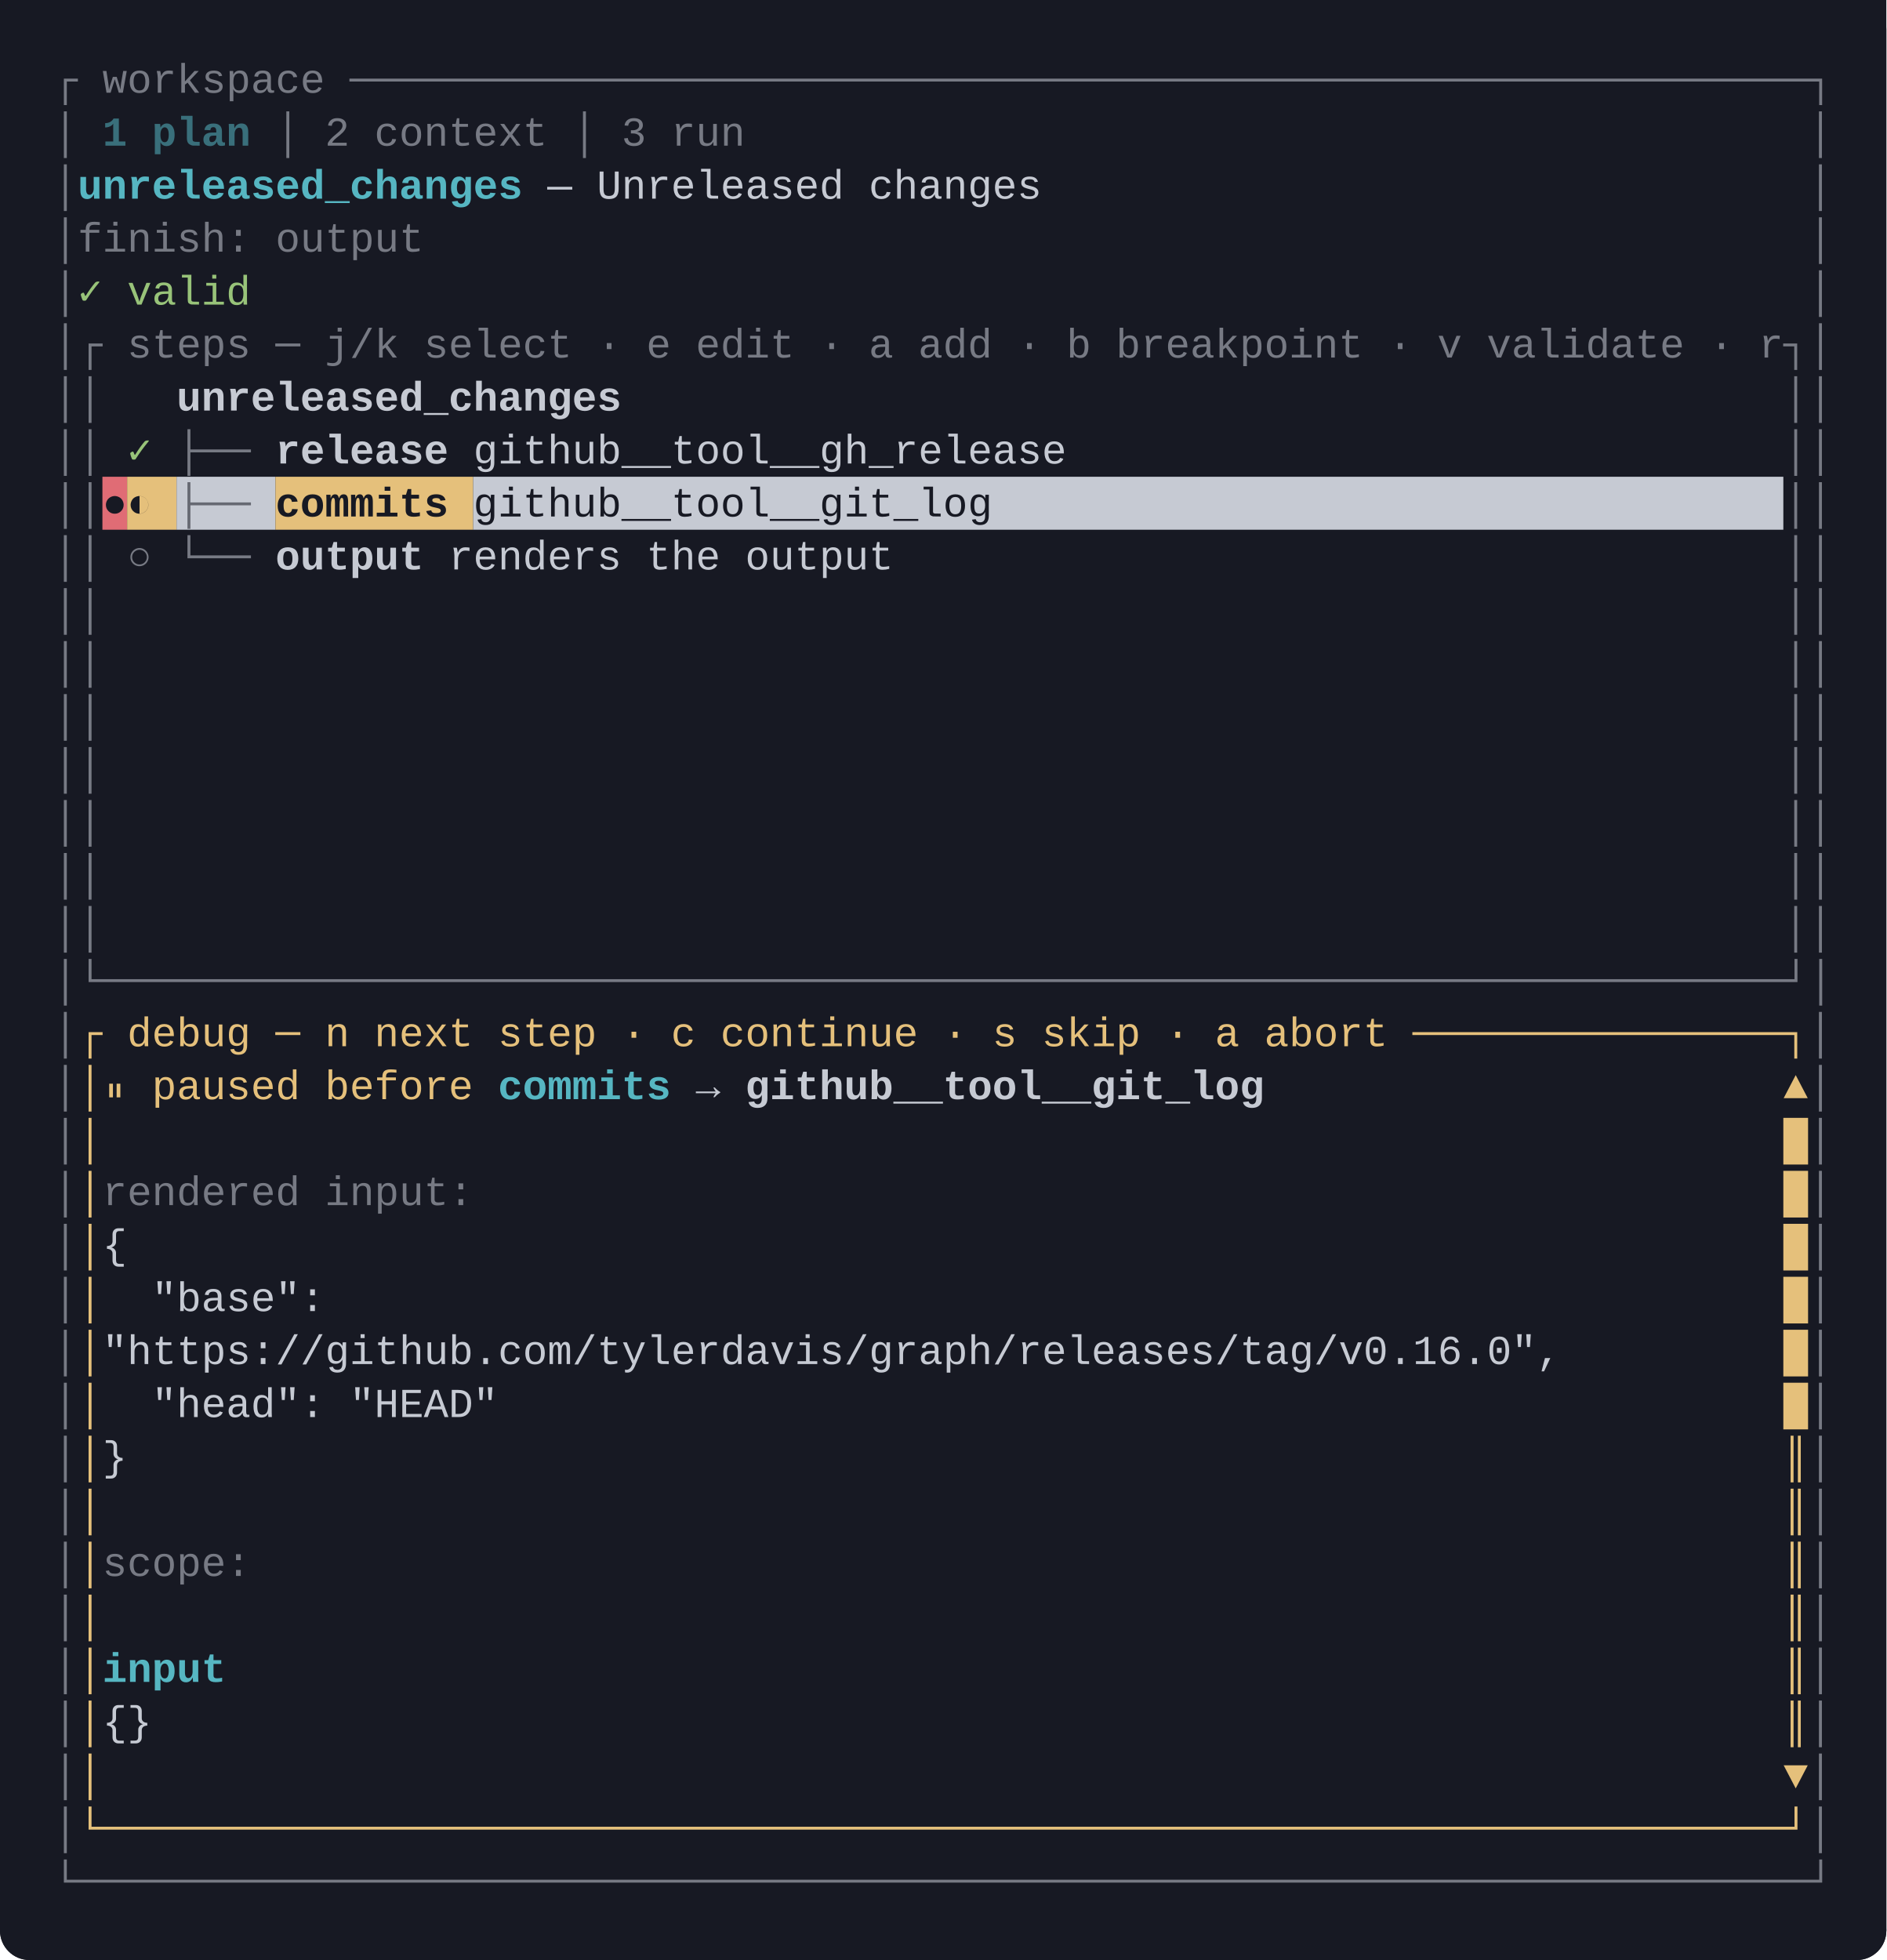
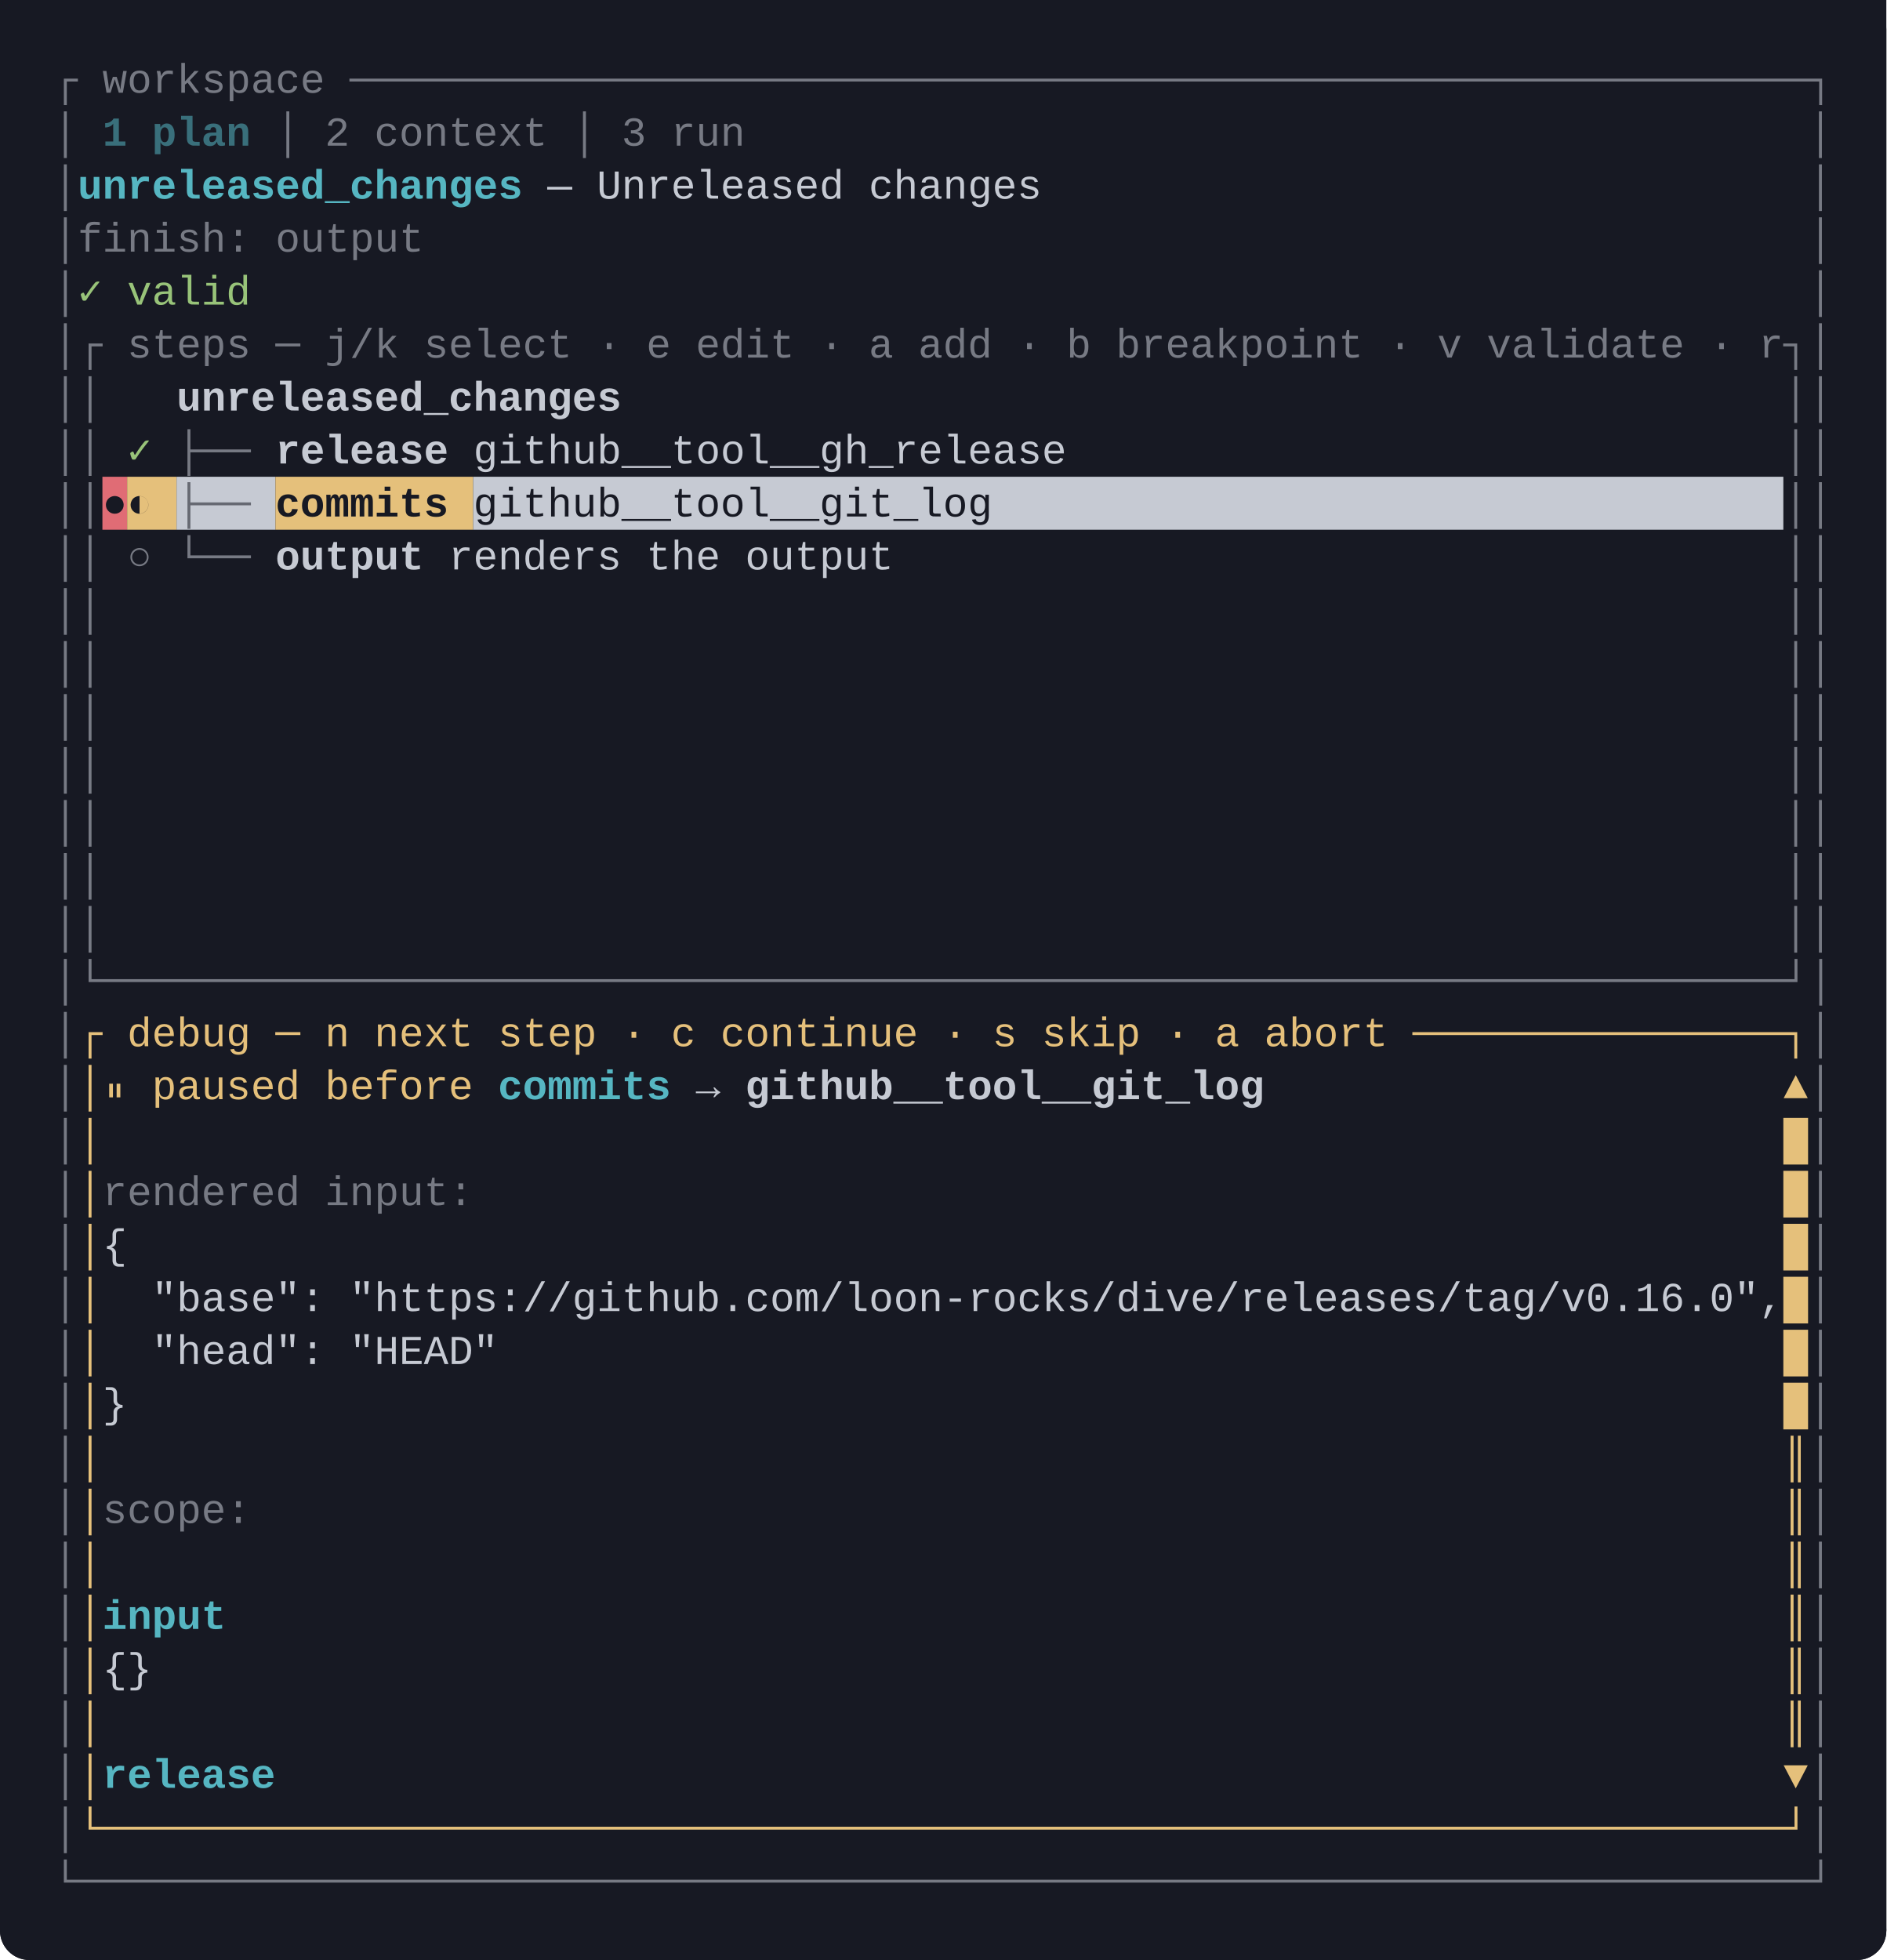
<svg xmlns="http://www.w3.org/2000/svg" width="641" height="666" viewBox="0 0 641 666" xml:space="preserve" font-family="ui-monospace, SFMono-Regular, Menlo, Consolas, 'Liberation Mono', monospace" font-size="14px">
  <rect width="641" height="666" rx="10" fill="#11131b" />
  <rect y="0" width="641" height="656" fill="#171923" />
  <rect y="646" width="641" height="20" rx="10" fill="#171923" />
  <rect x="34.8" y="162.0" width="8.4" height="18" fill="#e06c75" />
  <rect x="43.2" y="162.0" width="16.8" height="18" fill="#e5c07b" />
  <rect x="60.0" y="162.0" width="33.6" height="18" fill="#c6cad3" />
  <rect x="93.6" y="162.0" width="67.2" height="18" fill="#e5c07b" />
  <rect x="160.8" y="162.0" width="445.2" height="18" fill="#c6cad3" />
  <text x="18.0" y="31.5" textLength="8.4" lengthAdjust="spacingAndGlyphs" fill="#c6cad3" opacity="0.55">┌</text>
  <text x="34.8" y="31.5" textLength="75.6" lengthAdjust="spacingAndGlyphs" fill="#c6cad3" opacity="0.55">workspace</text>
  <text x="118.8" y="31.5" textLength="504.0" lengthAdjust="spacingAndGlyphs" fill="#c6cad3" opacity="0.55">───────────────────────────────────────────────────────────┐</text>
  <text x="18.0" y="49.5" textLength="8.4" lengthAdjust="spacingAndGlyphs" fill="#c6cad3" opacity="0.55">│</text>
  <text x="34.8" y="49.5" textLength="8.4" lengthAdjust="spacingAndGlyphs" fill="#56b6c2" font-weight="600" opacity="0.55">1</text>
  <text x="51.6" y="49.5" textLength="33.6" lengthAdjust="spacingAndGlyphs" fill="#56b6c2" font-weight="600" opacity="0.55">plan</text>
  <text x="93.6" y="49.5" textLength="8.4" lengthAdjust="spacingAndGlyphs" fill="#c6cad3" opacity="0.55">│</text>
  <text x="110.4" y="49.5" textLength="8.4" lengthAdjust="spacingAndGlyphs" fill="#c6cad3" opacity="0.55">2</text>
  <text x="127.2" y="49.5" textLength="58.8" lengthAdjust="spacingAndGlyphs" fill="#c6cad3" opacity="0.55">context</text>
  <text x="194.4" y="49.5" textLength="8.4" lengthAdjust="spacingAndGlyphs" fill="#c6cad3" opacity="0.55">│</text>
  <text x="211.2" y="49.5" textLength="8.4" lengthAdjust="spacingAndGlyphs" fill="#c6cad3" opacity="0.55">3</text>
  <text x="228.0" y="49.5" textLength="25.2" lengthAdjust="spacingAndGlyphs" fill="#c6cad3" opacity="0.55">run</text>
  <text x="614.4" y="49.5" textLength="8.4" lengthAdjust="spacingAndGlyphs" fill="#c6cad3" opacity="0.55">│</text>
  <text x="18.0" y="67.5" textLength="8.4" lengthAdjust="spacingAndGlyphs" fill="#c6cad3" opacity="0.55">│</text>
  <text x="26.4" y="67.5" textLength="151.2" lengthAdjust="spacingAndGlyphs" fill="#56b6c2" font-weight="600">unreleased_changes</text>
  <text x="186.0" y="67.5" textLength="8.4" lengthAdjust="spacingAndGlyphs" fill="#c6cad3">—</text>
  <text x="202.8" y="67.5" textLength="84.0" lengthAdjust="spacingAndGlyphs" fill="#c6cad3">Unreleased</text>
  <text x="295.2" y="67.5" textLength="58.8" lengthAdjust="spacingAndGlyphs" fill="#c6cad3">changes</text>
  <text x="614.4" y="67.5" textLength="8.4" lengthAdjust="spacingAndGlyphs" fill="#c6cad3" opacity="0.55">│</text>
  <text x="18.0" y="85.5" textLength="67.2" lengthAdjust="spacingAndGlyphs" fill="#c6cad3" opacity="0.55">│finish:</text>
  <text x="93.6" y="85.5" textLength="50.4" lengthAdjust="spacingAndGlyphs" fill="#c6cad3" opacity="0.55">output</text>
  <text x="614.4" y="85.5" textLength="8.4" lengthAdjust="spacingAndGlyphs" fill="#c6cad3" opacity="0.55">│</text>
  <text x="18.0" y="103.5" textLength="8.4" lengthAdjust="spacingAndGlyphs" fill="#c6cad3" opacity="0.55">│</text>
  <text x="26.4" y="103.5" textLength="8.4" lengthAdjust="spacingAndGlyphs" fill="#98c379">✓</text>
  <text x="43.2" y="103.5" textLength="42.0" lengthAdjust="spacingAndGlyphs" fill="#98c379">valid</text>
  <text x="614.4" y="103.5" textLength="8.4" lengthAdjust="spacingAndGlyphs" fill="#c6cad3" opacity="0.55">│</text>
  <text x="18.0" y="121.5" textLength="16.8" lengthAdjust="spacingAndGlyphs" fill="#c6cad3" opacity="0.55">│┌</text>
  <text x="43.2" y="121.5" textLength="42.0" lengthAdjust="spacingAndGlyphs" fill="#c6cad3" opacity="0.55">steps</text>
  <text x="93.6" y="121.5" textLength="8.4" lengthAdjust="spacingAndGlyphs" fill="#c6cad3" opacity="0.55">─</text>
  <text x="110.4" y="121.5" textLength="25.2" lengthAdjust="spacingAndGlyphs" fill="#c6cad3" opacity="0.55">j/k</text>
  <text x="144.0" y="121.5" textLength="50.4" lengthAdjust="spacingAndGlyphs" fill="#c6cad3" opacity="0.55">select</text>
  <text x="202.8" y="121.5" textLength="8.4" lengthAdjust="spacingAndGlyphs" fill="#c6cad3" opacity="0.55">·</text>
  <text x="219.6" y="121.5" textLength="8.4" lengthAdjust="spacingAndGlyphs" fill="#c6cad3" opacity="0.55">e</text>
  <text x="236.4" y="121.5" textLength="33.6" lengthAdjust="spacingAndGlyphs" fill="#c6cad3" opacity="0.55">edit</text>
  <text x="278.4" y="121.5" textLength="8.4" lengthAdjust="spacingAndGlyphs" fill="#c6cad3" opacity="0.55">·</text>
  <text x="295.2" y="121.5" textLength="8.4" lengthAdjust="spacingAndGlyphs" fill="#c6cad3" opacity="0.55">a</text>
  <text x="312.0" y="121.5" textLength="25.2" lengthAdjust="spacingAndGlyphs" fill="#c6cad3" opacity="0.55">add</text>
  <text x="345.6" y="121.5" textLength="8.4" lengthAdjust="spacingAndGlyphs" fill="#c6cad3" opacity="0.55">·</text>
  <text x="362.4" y="121.5" textLength="8.4" lengthAdjust="spacingAndGlyphs" fill="#c6cad3" opacity="0.55">b</text>
  <text x="379.2" y="121.5" textLength="84.0" lengthAdjust="spacingAndGlyphs" fill="#c6cad3" opacity="0.55">breakpoint</text>
  <text x="471.6" y="121.5" textLength="8.4" lengthAdjust="spacingAndGlyphs" fill="#c6cad3" opacity="0.55">·</text>
  <text x="488.4" y="121.5" textLength="8.4" lengthAdjust="spacingAndGlyphs" fill="#c6cad3" opacity="0.55">v</text>
  <text x="505.2" y="121.5" textLength="67.2" lengthAdjust="spacingAndGlyphs" fill="#c6cad3" opacity="0.55">validate</text>
  <text x="580.8" y="121.5" textLength="8.4" lengthAdjust="spacingAndGlyphs" fill="#c6cad3" opacity="0.55">·</text>
  <text x="597.6" y="121.5" textLength="25.2" lengthAdjust="spacingAndGlyphs" fill="#c6cad3" opacity="0.55">r┐│</text>
  <text x="18.0" y="139.5" textLength="16.8" lengthAdjust="spacingAndGlyphs" fill="#c6cad3" opacity="0.55">││</text>
  <text x="60.0" y="139.5" textLength="151.2" lengthAdjust="spacingAndGlyphs" fill="#c6cad3" font-weight="600">unreleased_changes</text>
  <text x="606.0" y="139.5" textLength="16.8" lengthAdjust="spacingAndGlyphs" fill="#c6cad3" opacity="0.55">││</text>
  <text x="18.0" y="157.5" textLength="16.8" lengthAdjust="spacingAndGlyphs" fill="#c6cad3" opacity="0.55">││</text>
  <text x="43.2" y="157.5" textLength="8.4" lengthAdjust="spacingAndGlyphs" fill="#98c379">✓</text>
  <text x="60.0" y="157.5" textLength="25.2" lengthAdjust="spacingAndGlyphs" fill="#c6cad3" opacity="0.55">├──</text>
  <text x="93.6" y="157.5" textLength="58.8" lengthAdjust="spacingAndGlyphs" fill="#c6cad3" font-weight="600">release</text>
  <text x="160.8" y="157.5" textLength="201.6" lengthAdjust="spacingAndGlyphs" fill="#c6cad3">github__tool__gh_release</text>
  <text x="606.0" y="157.5" textLength="16.8" lengthAdjust="spacingAndGlyphs" fill="#c6cad3" opacity="0.55">││</text>
  <text x="18.0" y="175.5" textLength="16.8" lengthAdjust="spacingAndGlyphs" fill="#c6cad3" opacity="0.55">││</text>
  <text x="34.8" y="175.5" textLength="8.4" lengthAdjust="spacingAndGlyphs" fill="#171923">●</text>
  <text x="43.2" y="175.5" textLength="8.4" lengthAdjust="spacingAndGlyphs" fill="#171923">◐</text>
  <text x="60.0" y="175.5" textLength="25.2" lengthAdjust="spacingAndGlyphs" fill="#171923" opacity="0.55">├──</text>
  <text x="93.6" y="175.5" textLength="58.8" lengthAdjust="spacingAndGlyphs" fill="#171923" font-weight="600">commits</text>
  <text x="160.8" y="175.5" textLength="176.4" lengthAdjust="spacingAndGlyphs" fill="#171923">github__tool__git_log</text>
  <text x="606.0" y="175.5" textLength="16.8" lengthAdjust="spacingAndGlyphs" fill="#c6cad3" opacity="0.55">││</text>
  <text x="18.0" y="193.5" textLength="16.8" lengthAdjust="spacingAndGlyphs" fill="#c6cad3" opacity="0.55">││</text>
  <text x="43.2" y="193.5" textLength="8.4" lengthAdjust="spacingAndGlyphs" fill="#c6cad3" opacity="0.55">○</text>
  <text x="60.0" y="193.5" textLength="25.2" lengthAdjust="spacingAndGlyphs" fill="#c6cad3" opacity="0.55">└──</text>
  <text x="93.6" y="193.5" textLength="50.4" lengthAdjust="spacingAndGlyphs" fill="#c6cad3" font-weight="600">output</text>
  <text x="152.4" y="193.5" textLength="58.8" lengthAdjust="spacingAndGlyphs" fill="#c6cad3">renders</text>
  <text x="219.6" y="193.5" textLength="25.2" lengthAdjust="spacingAndGlyphs" fill="#c6cad3">the</text>
  <text x="253.2" y="193.5" textLength="50.4" lengthAdjust="spacingAndGlyphs" fill="#c6cad3">output</text>
  <text x="606.0" y="193.5" textLength="16.8" lengthAdjust="spacingAndGlyphs" fill="#c6cad3" opacity="0.55">││</text>
  <text x="18.0" y="211.5" textLength="16.8" lengthAdjust="spacingAndGlyphs" fill="#c6cad3" opacity="0.55">││</text>
  <text x="606.0" y="211.5" textLength="16.8" lengthAdjust="spacingAndGlyphs" fill="#c6cad3" opacity="0.55">││</text>
  <text x="18.0" y="229.5" textLength="16.8" lengthAdjust="spacingAndGlyphs" fill="#c6cad3" opacity="0.55">││</text>
  <text x="606.0" y="229.5" textLength="16.8" lengthAdjust="spacingAndGlyphs" fill="#c6cad3" opacity="0.55">││</text>
  <text x="18.0" y="247.5" textLength="16.8" lengthAdjust="spacingAndGlyphs" fill="#c6cad3" opacity="0.55">││</text>
  <text x="606.0" y="247.5" textLength="16.8" lengthAdjust="spacingAndGlyphs" fill="#c6cad3" opacity="0.55">││</text>
  <text x="18.0" y="265.5" textLength="16.8" lengthAdjust="spacingAndGlyphs" fill="#c6cad3" opacity="0.55">││</text>
  <text x="606.0" y="265.5" textLength="16.8" lengthAdjust="spacingAndGlyphs" fill="#c6cad3" opacity="0.55">││</text>
  <text x="18.0" y="283.5" textLength="16.8" lengthAdjust="spacingAndGlyphs" fill="#c6cad3" opacity="0.55">││</text>
  <text x="606.0" y="283.5" textLength="16.8" lengthAdjust="spacingAndGlyphs" fill="#c6cad3" opacity="0.55">││</text>
  <text x="18.0" y="301.5" textLength="16.8" lengthAdjust="spacingAndGlyphs" fill="#c6cad3" opacity="0.55">││</text>
  <text x="606.0" y="301.5" textLength="16.8" lengthAdjust="spacingAndGlyphs" fill="#c6cad3" opacity="0.55">││</text>
  <text x="18.0" y="319.5" textLength="16.8" lengthAdjust="spacingAndGlyphs" fill="#c6cad3" opacity="0.55">││</text>
  <text x="606.0" y="319.5" textLength="16.8" lengthAdjust="spacingAndGlyphs" fill="#c6cad3" opacity="0.55">││</text>
  <text x="18.0" y="337.5" textLength="604.8" lengthAdjust="spacingAndGlyphs" fill="#c6cad3" opacity="0.55">│└────────────────────────────────────────────────────────────────────┘│</text>
  <text x="18.0" y="355.5" textLength="8.4" lengthAdjust="spacingAndGlyphs" fill="#c6cad3" opacity="0.55">│</text>
  <text x="26.4" y="355.5" textLength="8.4" lengthAdjust="spacingAndGlyphs" fill="#e5c07b">┌</text>
  <text x="43.2" y="355.5" textLength="42.0" lengthAdjust="spacingAndGlyphs" fill="#e5c07b">debug</text>
  <text x="93.6" y="355.5" textLength="8.4" lengthAdjust="spacingAndGlyphs" fill="#e5c07b">─</text>
  <text x="110.4" y="355.5" textLength="8.4" lengthAdjust="spacingAndGlyphs" fill="#e5c07b">n</text>
  <text x="127.2" y="355.5" textLength="33.6" lengthAdjust="spacingAndGlyphs" fill="#e5c07b">next</text>
  <text x="169.2" y="355.5" textLength="33.6" lengthAdjust="spacingAndGlyphs" fill="#e5c07b">step</text>
  <text x="211.2" y="355.5" textLength="8.4" lengthAdjust="spacingAndGlyphs" fill="#e5c07b">·</text>
  <text x="228.0" y="355.5" textLength="8.4" lengthAdjust="spacingAndGlyphs" fill="#e5c07b">c</text>
  <text x="244.8" y="355.5" textLength="67.2" lengthAdjust="spacingAndGlyphs" fill="#e5c07b">continue</text>
  <text x="320.4" y="355.5" textLength="8.4" lengthAdjust="spacingAndGlyphs" fill="#e5c07b">·</text>
  <text x="337.2" y="355.5" textLength="8.4" lengthAdjust="spacingAndGlyphs" fill="#e5c07b">s</text>
  <text x="354.0" y="355.5" textLength="33.6" lengthAdjust="spacingAndGlyphs" fill="#e5c07b">skip</text>
  <text x="396.0" y="355.5" textLength="8.4" lengthAdjust="spacingAndGlyphs" fill="#e5c07b">·</text>
  <text x="412.8" y="355.5" textLength="8.4" lengthAdjust="spacingAndGlyphs" fill="#e5c07b">a</text>
  <text x="429.6" y="355.5" textLength="42.0" lengthAdjust="spacingAndGlyphs" fill="#e5c07b">abort</text>
  <text x="480.0" y="355.5" textLength="134.4" lengthAdjust="spacingAndGlyphs" fill="#e5c07b">───────────────┐</text>
  <text x="614.4" y="355.5" textLength="8.4" lengthAdjust="spacingAndGlyphs" fill="#c6cad3" opacity="0.55">│</text>
  <text x="18.0" y="373.5" textLength="8.4" lengthAdjust="spacingAndGlyphs" fill="#c6cad3" opacity="0.55">│</text>
  <text x="26.4" y="373.5" textLength="16.8" lengthAdjust="spacingAndGlyphs" fill="#e5c07b">│⏸</text>
  <text x="51.6" y="373.5" textLength="50.4" lengthAdjust="spacingAndGlyphs" fill="#e5c07b">paused</text>
  <text x="110.4" y="373.5" textLength="50.4" lengthAdjust="spacingAndGlyphs" fill="#e5c07b">before</text>
  <text x="169.2" y="373.5" textLength="58.8" lengthAdjust="spacingAndGlyphs" fill="#56b6c2" font-weight="600">commits</text>
  <text x="236.4" y="373.5" textLength="8.4" lengthAdjust="spacingAndGlyphs" fill="#c6cad3">→</text>
  <text x="253.2" y="373.5" textLength="176.4" lengthAdjust="spacingAndGlyphs" fill="#c6cad3" font-weight="600">github__tool__git_log</text>
  <text x="606.0" y="373.5" textLength="8.4" lengthAdjust="spacingAndGlyphs" fill="#e5c07b">▲</text>
  <text x="614.4" y="373.5" textLength="8.4" lengthAdjust="spacingAndGlyphs" fill="#c6cad3" opacity="0.55">│</text>
  <text x="18.0" y="391.5" textLength="8.4" lengthAdjust="spacingAndGlyphs" fill="#c6cad3" opacity="0.55">│</text>
  <text x="26.4" y="391.5" textLength="8.4" lengthAdjust="spacingAndGlyphs" fill="#e5c07b">│</text>
  <text x="606.0" y="391.5" textLength="8.4" lengthAdjust="spacingAndGlyphs" fill="#e5c07b">█</text>
  <text x="614.4" y="391.5" textLength="8.4" lengthAdjust="spacingAndGlyphs" fill="#c6cad3" opacity="0.55">│</text>
  <text x="18.0" y="409.5" textLength="8.4" lengthAdjust="spacingAndGlyphs" fill="#c6cad3" opacity="0.55">│</text>
  <text x="26.4" y="409.5" textLength="8.4" lengthAdjust="spacingAndGlyphs" fill="#e5c07b">│</text>
  <text x="34.8" y="409.5" textLength="67.2" lengthAdjust="spacingAndGlyphs" fill="#c6cad3" opacity="0.55">rendered</text>
  <text x="110.4" y="409.5" textLength="50.4" lengthAdjust="spacingAndGlyphs" fill="#c6cad3" opacity="0.55">input:</text>
  <text x="606.0" y="409.5" textLength="8.4" lengthAdjust="spacingAndGlyphs" fill="#e5c07b">█</text>
  <text x="614.4" y="409.5" textLength="8.4" lengthAdjust="spacingAndGlyphs" fill="#c6cad3" opacity="0.55">│</text>
  <text x="18.0" y="427.5" textLength="8.4" lengthAdjust="spacingAndGlyphs" fill="#c6cad3" opacity="0.55">│</text>
  <text x="26.4" y="427.5" textLength="8.4" lengthAdjust="spacingAndGlyphs" fill="#e5c07b">│</text>
  <text x="34.8" y="427.5" textLength="8.4" lengthAdjust="spacingAndGlyphs" fill="#c6cad3">{</text>
  <text x="606.0" y="427.5" textLength="8.4" lengthAdjust="spacingAndGlyphs" fill="#e5c07b">█</text>
  <text x="614.4" y="427.5" textLength="8.4" lengthAdjust="spacingAndGlyphs" fill="#c6cad3" opacity="0.55">│</text>
  <text x="18.0" y="445.5" textLength="8.4" lengthAdjust="spacingAndGlyphs" fill="#c6cad3" opacity="0.55">│</text>
  <text x="26.4" y="445.5" textLength="8.4" lengthAdjust="spacingAndGlyphs" fill="#e5c07b">│</text>
  <text x="51.6" y="445.5" textLength="58.8" lengthAdjust="spacingAndGlyphs" fill="#c6cad3">"base":</text>
+   <text x="118.8" y="445.5" textLength="487.2" lengthAdjust="spacingAndGlyphs" fill="#c6cad3">"https://github.com/loon-rocks/dive/releases/tag/v0.16.0",</text>
  <text x="606.0" y="445.5" textLength="8.4" lengthAdjust="spacingAndGlyphs" fill="#e5c07b">█</text>
  <text x="614.4" y="445.5" textLength="8.4" lengthAdjust="spacingAndGlyphs" fill="#c6cad3" opacity="0.55">│</text>
  <text x="18.0" y="463.5" textLength="8.4" lengthAdjust="spacingAndGlyphs" fill="#c6cad3" opacity="0.55">│</text>
  <text x="26.4" y="463.5" textLength="8.4" lengthAdjust="spacingAndGlyphs" fill="#e5c07b">│</text>
-   <text x="34.8" y="463.5" textLength="495.6" lengthAdjust="spacingAndGlyphs" fill="#c6cad3">"https://github.com/tylerdavis/graph/releases/tag/v0.16.0",</text>
+   <text x="51.6" y="463.5" textLength="58.8" lengthAdjust="spacingAndGlyphs" fill="#c6cad3">"head":</text>
+   <text x="118.8" y="463.5" textLength="50.4" lengthAdjust="spacingAndGlyphs" fill="#c6cad3">"HEAD"</text>
  <text x="606.0" y="463.5" textLength="8.4" lengthAdjust="spacingAndGlyphs" fill="#e5c07b">█</text>
  <text x="614.4" y="463.5" textLength="8.4" lengthAdjust="spacingAndGlyphs" fill="#c6cad3" opacity="0.55">│</text>
  <text x="18.0" y="481.5" textLength="8.4" lengthAdjust="spacingAndGlyphs" fill="#c6cad3" opacity="0.55">│</text>
  <text x="26.4" y="481.5" textLength="8.4" lengthAdjust="spacingAndGlyphs" fill="#e5c07b">│</text>
-   <text x="51.6" y="481.5" textLength="58.8" lengthAdjust="spacingAndGlyphs" fill="#c6cad3">"head":</text>
-   <text x="118.8" y="481.5" textLength="50.4" lengthAdjust="spacingAndGlyphs" fill="#c6cad3">"HEAD"</text>
+   <text x="34.8" y="481.5" textLength="8.4" lengthAdjust="spacingAndGlyphs" fill="#c6cad3">}</text>
  <text x="606.0" y="481.5" textLength="8.4" lengthAdjust="spacingAndGlyphs" fill="#e5c07b">█</text>
  <text x="614.4" y="481.5" textLength="8.4" lengthAdjust="spacingAndGlyphs" fill="#c6cad3" opacity="0.55">│</text>
  <text x="18.0" y="499.5" textLength="8.4" lengthAdjust="spacingAndGlyphs" fill="#c6cad3" opacity="0.55">│</text>
  <text x="26.4" y="499.5" textLength="8.4" lengthAdjust="spacingAndGlyphs" fill="#e5c07b">│</text>
-   <text x="34.8" y="499.5" textLength="8.4" lengthAdjust="spacingAndGlyphs" fill="#c6cad3">}</text>
  <text x="606.0" y="499.5" textLength="8.4" lengthAdjust="spacingAndGlyphs" fill="#e5c07b">║</text>
  <text x="614.4" y="499.5" textLength="8.4" lengthAdjust="spacingAndGlyphs" fill="#c6cad3" opacity="0.55">│</text>
  <text x="18.0" y="517.5" textLength="8.4" lengthAdjust="spacingAndGlyphs" fill="#c6cad3" opacity="0.55">│</text>
  <text x="26.4" y="517.5" textLength="8.4" lengthAdjust="spacingAndGlyphs" fill="#e5c07b">│</text>
+   <text x="34.8" y="517.5" textLength="50.4" lengthAdjust="spacingAndGlyphs" fill="#c6cad3" opacity="0.55">scope:</text>
  <text x="606.0" y="517.5" textLength="8.4" lengthAdjust="spacingAndGlyphs" fill="#e5c07b">║</text>
  <text x="614.4" y="517.5" textLength="8.4" lengthAdjust="spacingAndGlyphs" fill="#c6cad3" opacity="0.55">│</text>
  <text x="18.0" y="535.5" textLength="8.4" lengthAdjust="spacingAndGlyphs" fill="#c6cad3" opacity="0.55">│</text>
  <text x="26.4" y="535.5" textLength="8.4" lengthAdjust="spacingAndGlyphs" fill="#e5c07b">│</text>
-   <text x="34.8" y="535.5" textLength="50.4" lengthAdjust="spacingAndGlyphs" fill="#c6cad3" opacity="0.55">scope:</text>
  <text x="606.0" y="535.5" textLength="8.4" lengthAdjust="spacingAndGlyphs" fill="#e5c07b">║</text>
  <text x="614.4" y="535.5" textLength="8.4" lengthAdjust="spacingAndGlyphs" fill="#c6cad3" opacity="0.55">│</text>
  <text x="18.0" y="553.5" textLength="8.4" lengthAdjust="spacingAndGlyphs" fill="#c6cad3" opacity="0.55">│</text>
  <text x="26.4" y="553.5" textLength="8.4" lengthAdjust="spacingAndGlyphs" fill="#e5c07b">│</text>
+   <text x="34.8" y="553.5" textLength="42.0" lengthAdjust="spacingAndGlyphs" fill="#56b6c2" font-weight="600">input</text>
  <text x="606.0" y="553.5" textLength="8.4" lengthAdjust="spacingAndGlyphs" fill="#e5c07b">║</text>
  <text x="614.4" y="553.5" textLength="8.4" lengthAdjust="spacingAndGlyphs" fill="#c6cad3" opacity="0.55">│</text>
  <text x="18.0" y="571.5" textLength="8.4" lengthAdjust="spacingAndGlyphs" fill="#c6cad3" opacity="0.55">│</text>
  <text x="26.4" y="571.5" textLength="8.4" lengthAdjust="spacingAndGlyphs" fill="#e5c07b">│</text>
-   <text x="34.8" y="571.5" textLength="42.0" lengthAdjust="spacingAndGlyphs" fill="#56b6c2" font-weight="600">input</text>
+   <text x="34.8" y="571.5" textLength="16.8" lengthAdjust="spacingAndGlyphs" fill="#c6cad3">{}</text>
  <text x="606.0" y="571.5" textLength="8.4" lengthAdjust="spacingAndGlyphs" fill="#e5c07b">║</text>
  <text x="614.4" y="571.5" textLength="8.4" lengthAdjust="spacingAndGlyphs" fill="#c6cad3" opacity="0.55">│</text>
  <text x="18.0" y="589.5" textLength="8.4" lengthAdjust="spacingAndGlyphs" fill="#c6cad3" opacity="0.55">│</text>
  <text x="26.4" y="589.5" textLength="8.4" lengthAdjust="spacingAndGlyphs" fill="#e5c07b">│</text>
-   <text x="34.8" y="589.5" textLength="16.8" lengthAdjust="spacingAndGlyphs" fill="#c6cad3">{}</text>
  <text x="606.0" y="589.5" textLength="8.4" lengthAdjust="spacingAndGlyphs" fill="#e5c07b">║</text>
  <text x="614.4" y="589.5" textLength="8.4" lengthAdjust="spacingAndGlyphs" fill="#c6cad3" opacity="0.55">│</text>
  <text x="18.0" y="607.5" textLength="8.4" lengthAdjust="spacingAndGlyphs" fill="#c6cad3" opacity="0.55">│</text>
  <text x="26.4" y="607.5" textLength="8.4" lengthAdjust="spacingAndGlyphs" fill="#e5c07b">│</text>
+   <text x="34.8" y="607.5" textLength="58.8" lengthAdjust="spacingAndGlyphs" fill="#56b6c2" font-weight="600">release</text>
  <text x="606.0" y="607.5" textLength="8.4" lengthAdjust="spacingAndGlyphs" fill="#e5c07b">▼</text>
  <text x="614.4" y="607.5" textLength="8.4" lengthAdjust="spacingAndGlyphs" fill="#c6cad3" opacity="0.55">│</text>
  <text x="18.0" y="625.5" textLength="8.4" lengthAdjust="spacingAndGlyphs" fill="#c6cad3" opacity="0.55">│</text>
  <text x="26.4" y="625.5" textLength="588.0" lengthAdjust="spacingAndGlyphs" fill="#e5c07b">└────────────────────────────────────────────────────────────────────┘</text>
  <text x="614.4" y="625.5" textLength="8.4" lengthAdjust="spacingAndGlyphs" fill="#c6cad3" opacity="0.55">│</text>
  <text x="18.0" y="643.5" textLength="604.8" lengthAdjust="spacingAndGlyphs" fill="#c6cad3" opacity="0.55">└──────────────────────────────────────────────────────────────────────┘</text>
</svg>
